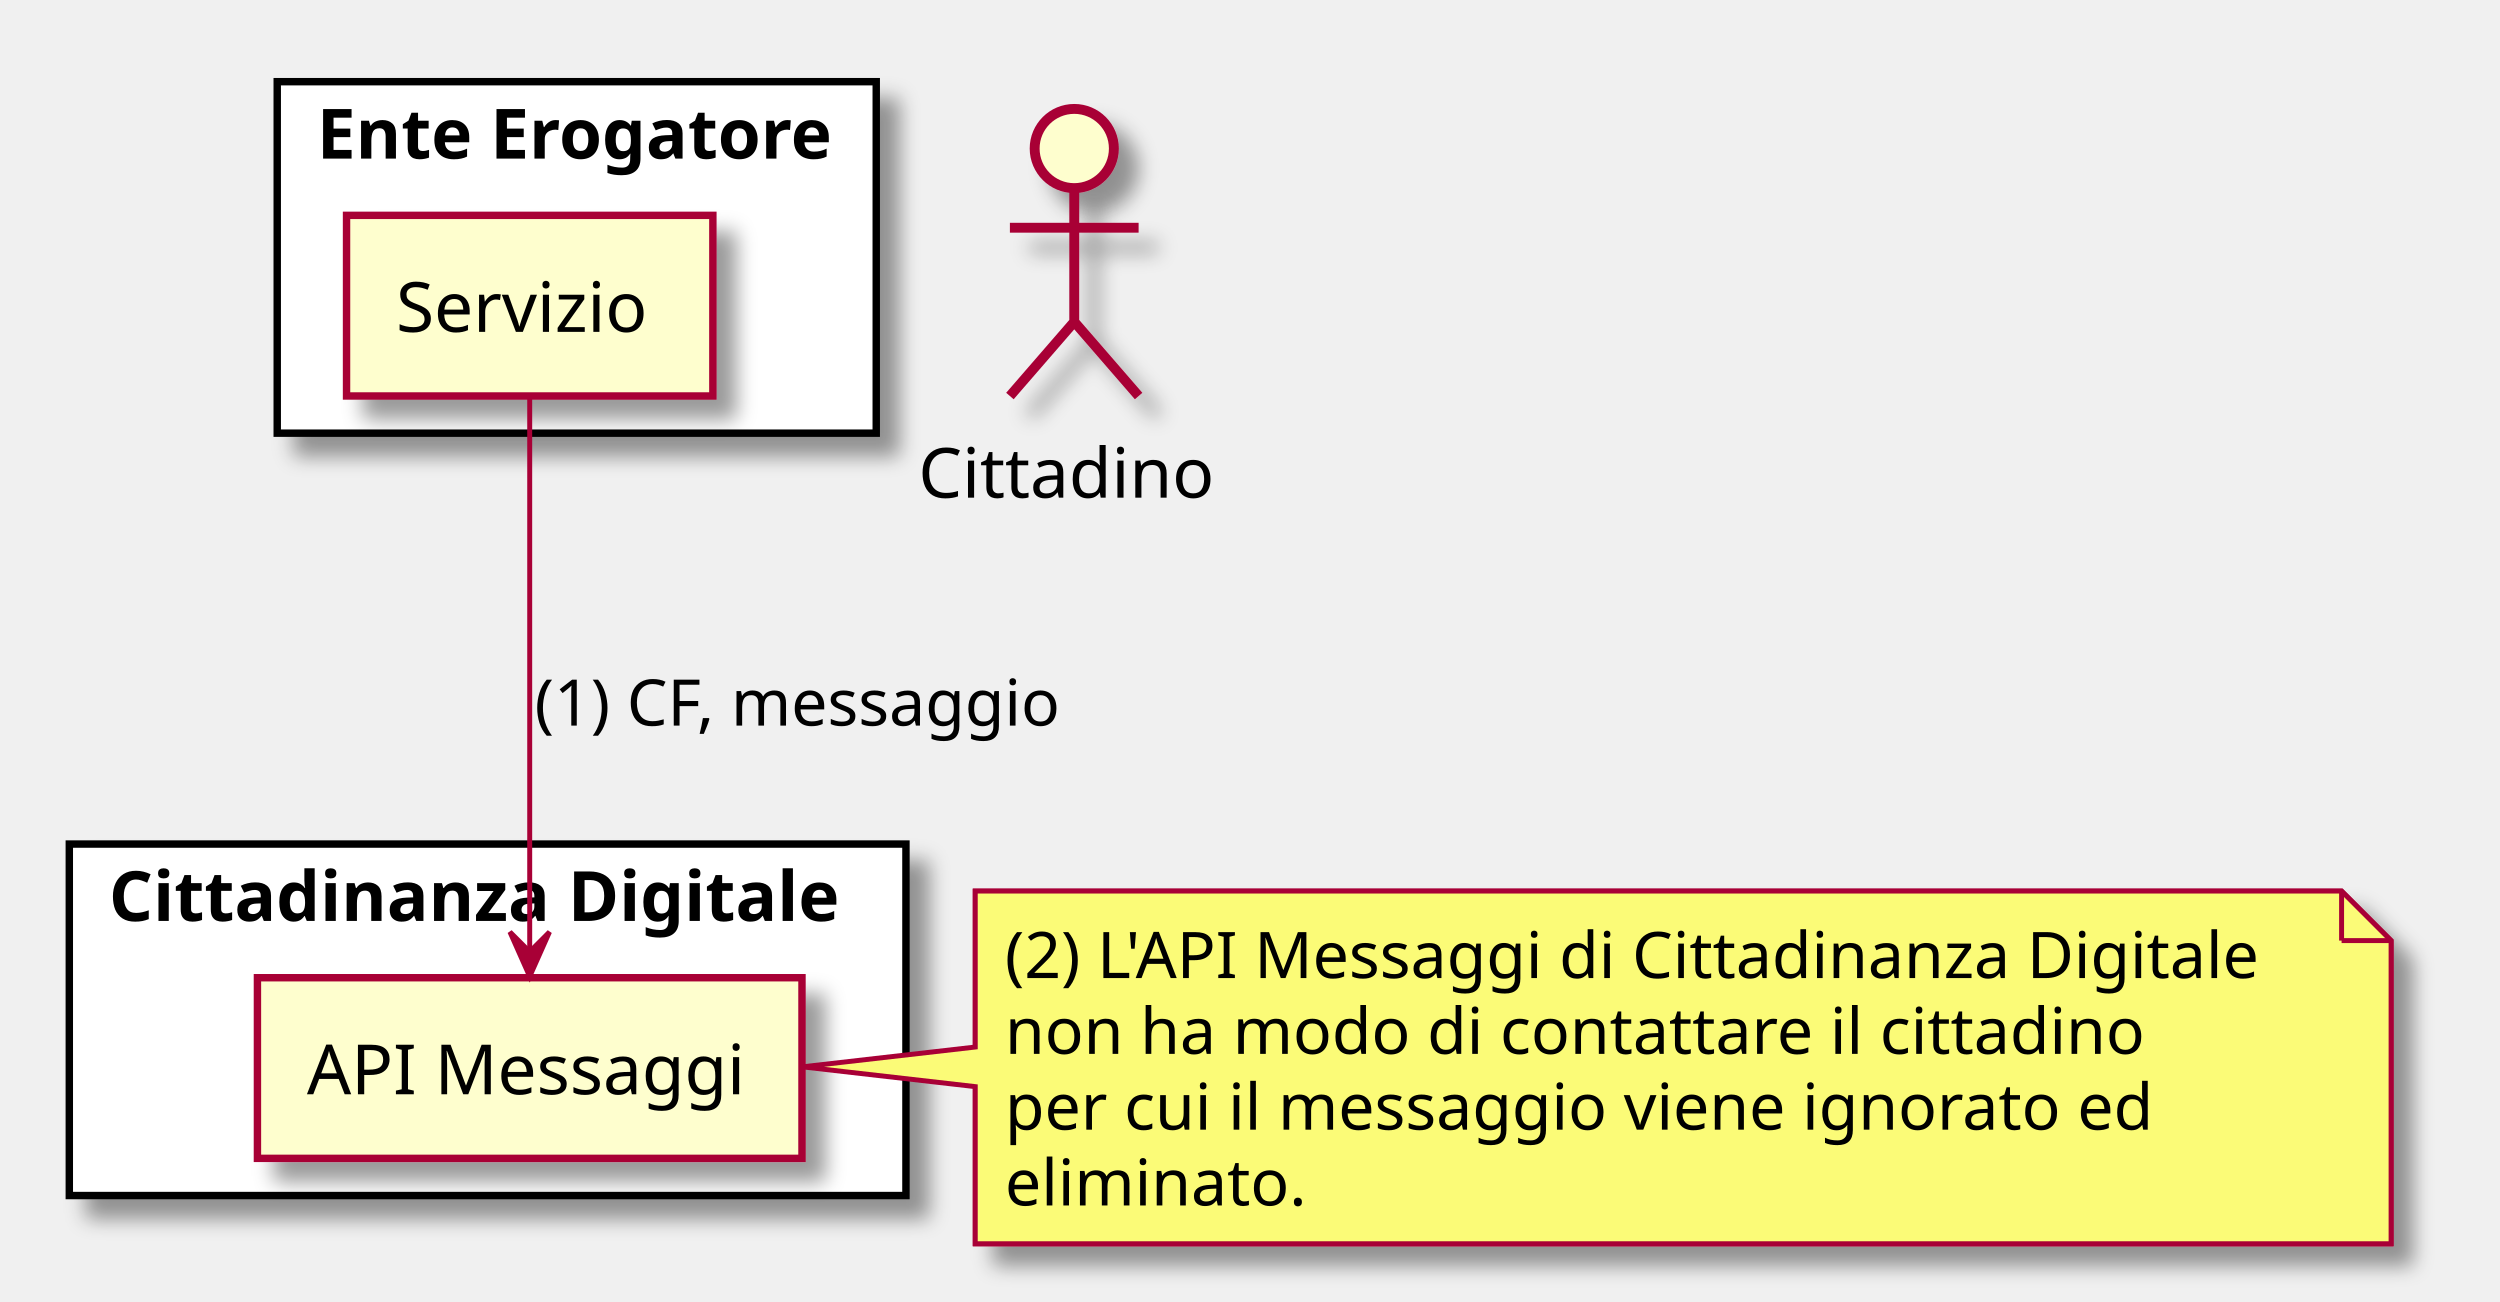
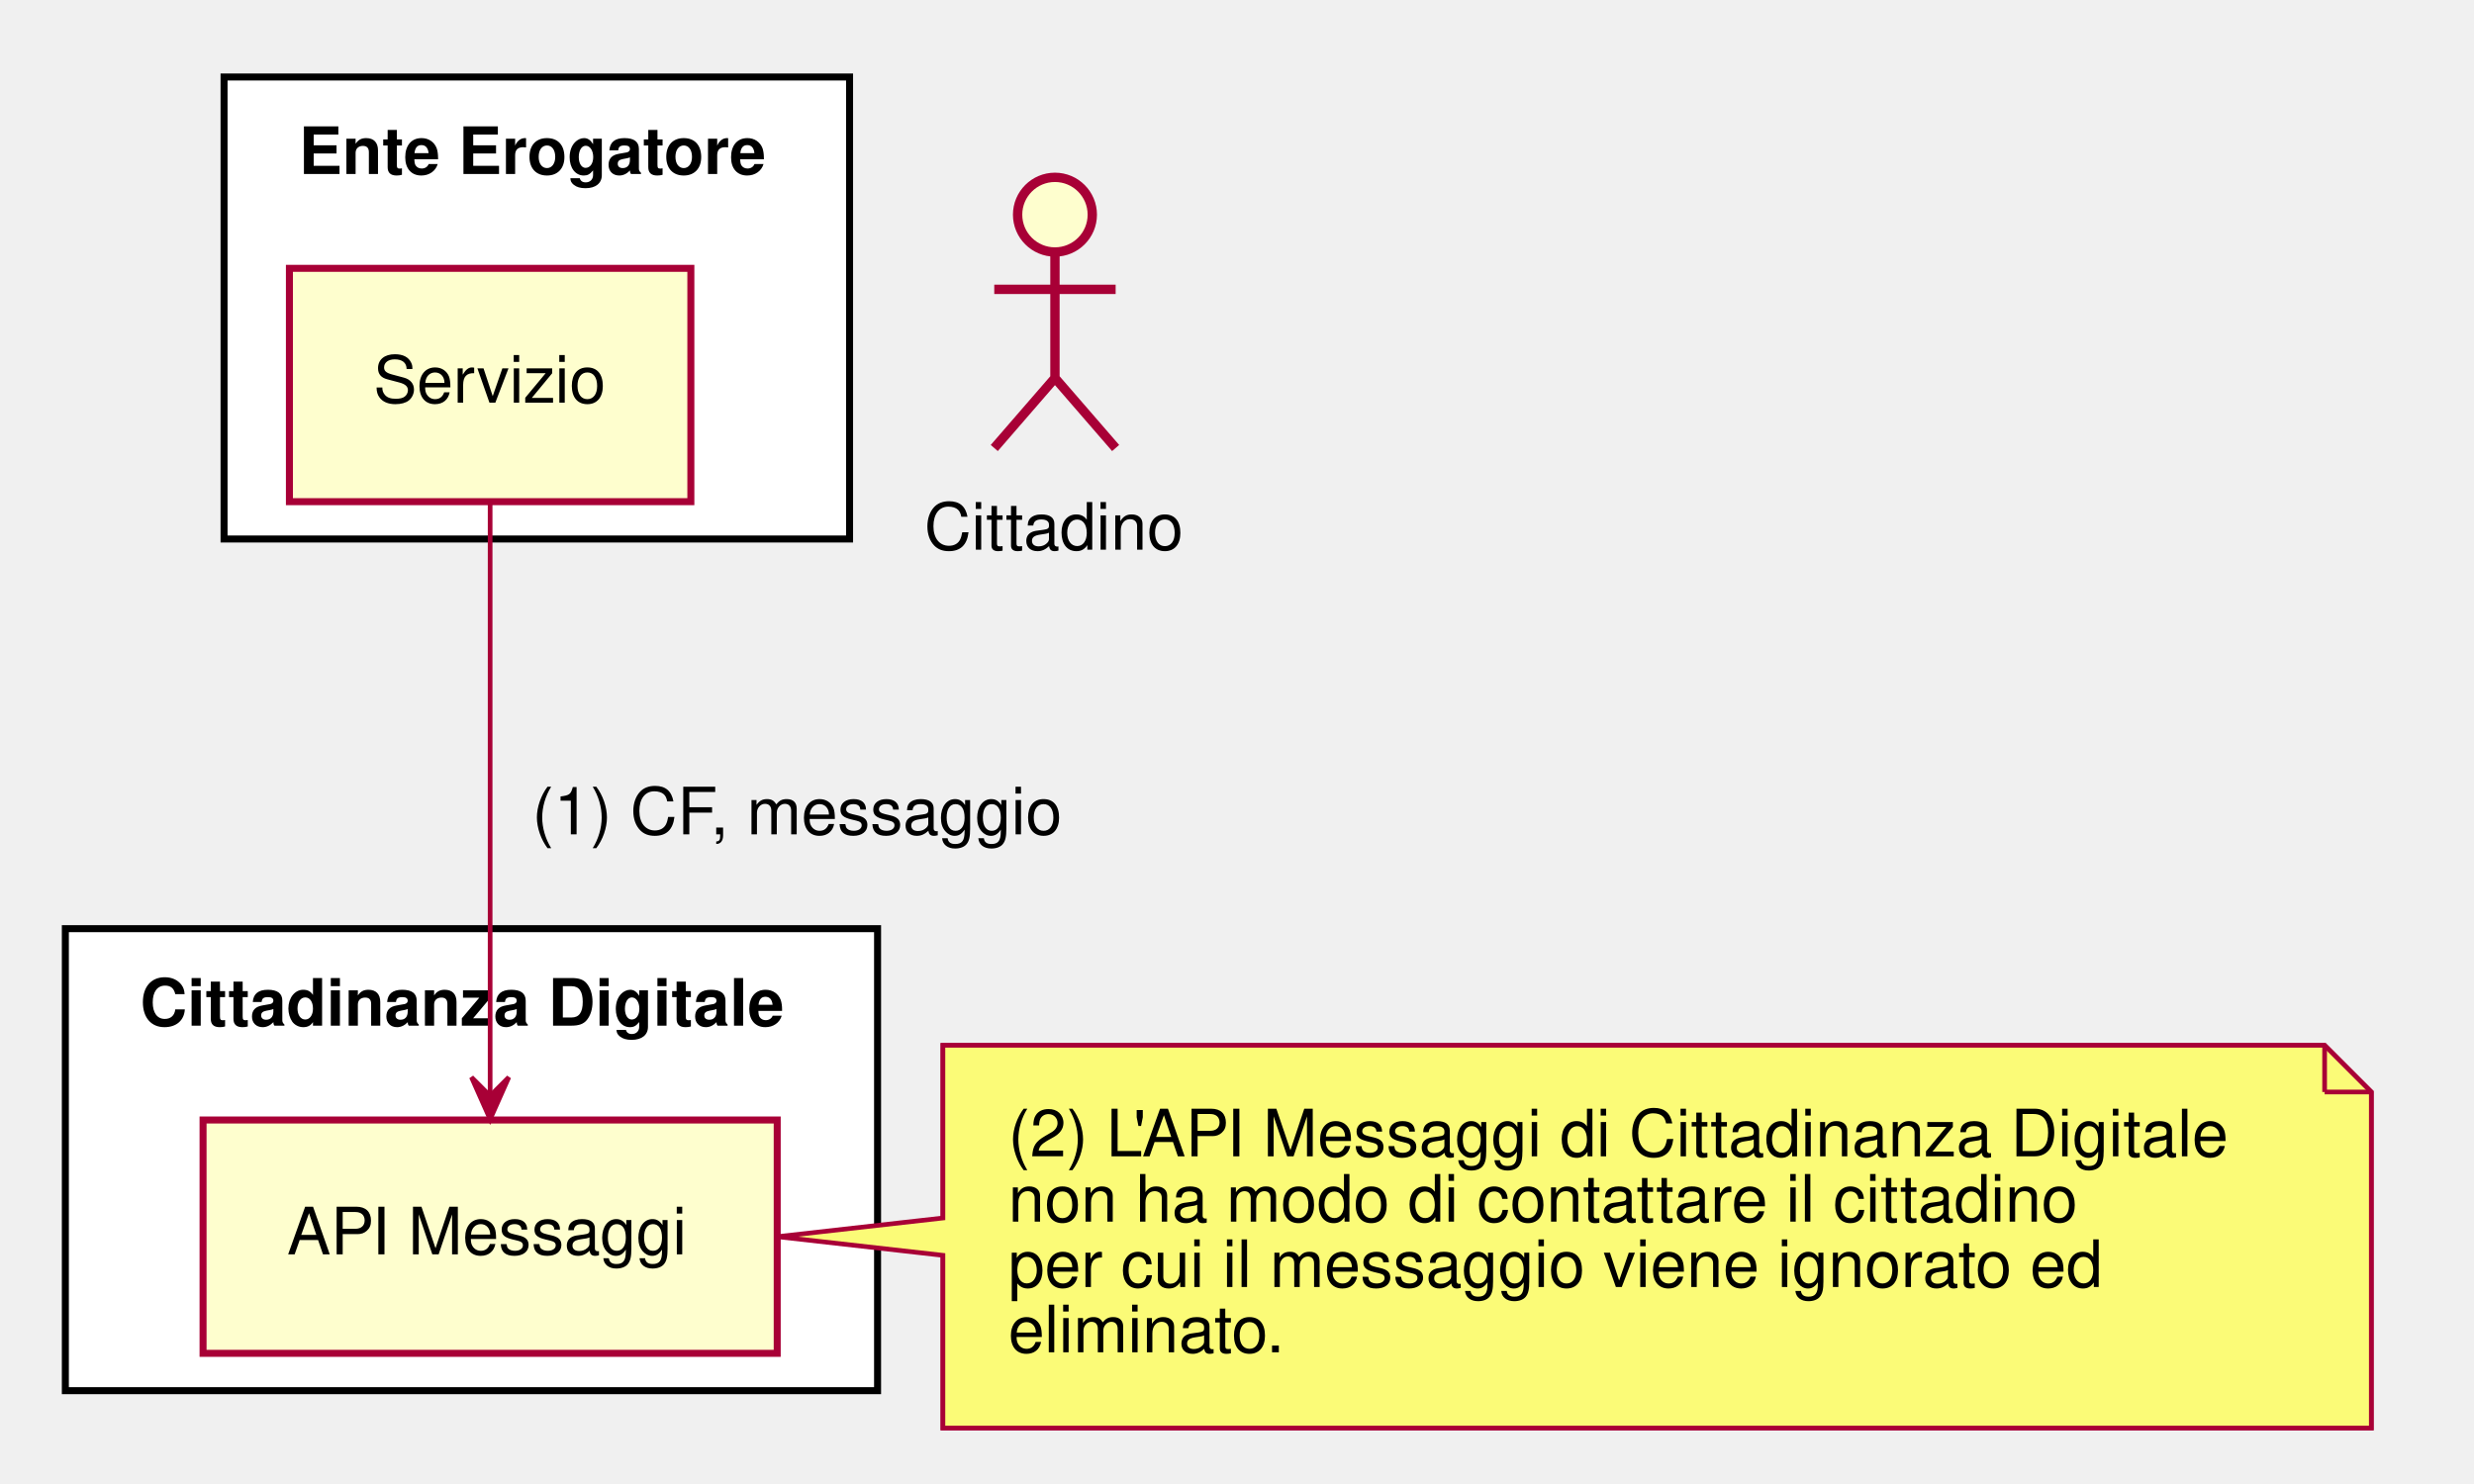
- <svg xmlns="http://www.w3.org/2000/svg" contentScriptType="application/ecmascript" contentStyleType="text/css" height="263px" preserveAspectRatio="none" style="width:505px;height:263px;" version="1.1" viewBox="0 0 505 263" width="505px" zoomAndPan="magnify">
-   <defs>
-     <filter height="300%" id="fsrm6isntblq6" width="300%" x="-1" y="-1">
-       <feGaussianBlur result="blurOut" stdDeviation="2.0" />
-       <feColorMatrix in="blurOut" result="blurOut2" type="matrix" values="0 0 0 0 0 0 0 0 0 0 0 0 0 0 0 0 0 0 .4 0" />
-       <feOffset dx="4.0" dy="4.0" in="blurOut2" result="blurOut3" />
-       <feBlend in="SourceGraphic" in2="blurOut3" mode="normal" />
-     </filter>
-   </defs>
+ <svg xmlns="http://www.w3.org/2000/svg" contentScriptType="application/ecmascript" contentStyleType="text/css" height="318px" preserveAspectRatio="none" style="width:530px;height:318px;" version="1.1" viewBox="0 0 530 318" width="530px" zoomAndPan="magnify">
+   <defs />
  <g>
-     <rect fill="#FFFFFF" filter="url(#fsrm6isntblq6)" height="71" style="stroke: #000000; stroke-width: 1.5;" width="121" x="56" y="16.5" />
-     <text fill="#000000" font-family="sans-serif" font-size="14" font-weight="bold" lengthAdjust="spacingAndGlyphs" textLength="105" x="64" y="32.035">Ente Erogatore</text>
-     <rect fill="#FFFFFF" filter="url(#fsrm6isntblq6)" height="71" style="stroke: #000000; stroke-width: 1.5;" width="169" x="14" y="170.5" />
-     <text fill="#000000" font-family="sans-serif" font-size="14" font-weight="bold" lengthAdjust="spacingAndGlyphs" textLength="153" x="22" y="186.035">Cittadinanza Digitale</text>
-     <rect fill="#FEFECE" filter="url(#fsrm6isntblq6)" height="36.488" style="stroke: #A80036; stroke-width: 1.5;" width="74" x="70" y="43.5" />
-     <text fill="#000000" font-family="sans-serif" font-size="14" lengthAdjust="spacingAndGlyphs" textLength="54" x="80" y="67.035">Servizio</text>
-     <rect fill="#FEFECE" filter="url(#fsrm6isntblq6)" height="36.488" style="stroke: #A80036; stroke-width: 1.5;" width="110" x="52" y="197.5" />
-     <text fill="#000000" font-family="sans-serif" font-size="14" lengthAdjust="spacingAndGlyphs" textLength="90" x="62" y="221.035">API Messaggi</text>
-     <ellipse cx="217" cy="30" fill="#FEFECE" filter="url(#fsrm6isntblq6)" rx="8" ry="8" style="stroke: #A80036; stroke-width: 2.0;" />
-     <path d="M217,38 L217,65 M204,46 L230,46 M217,65 L204,80 M217,65 L230,80 " fill="#FEFECE" filter="url(#fsrm6isntblq6)" style="stroke: #A80036; stroke-width: 2.0;" />
-     <text fill="#000000" font-family="sans-serif" font-size="14" lengthAdjust="spacingAndGlyphs" textLength="63" x="185.5" y="100.535">Cittadino</text>
-     <polygon fill="#FBFB77" filter="url(#fsrm6isntblq6)" points="197,180,197,251.242,483,251.242,483,190,473,180,197,180" style="stroke: #A80036; stroke-width: 1.0;" />
-     <polygon fill="#FBFB77" points="197,180,197,211.5,162.065,215.5,197,219.5,197,251.242,483,251.242,483,190,473,180,197,180" style="stroke: #A80036; stroke-width: 1.0;" />
-     <line style="stroke: #A80036; stroke-width: 1.0;" x1="473" x2="473" y1="180" y2="190" />
-     <line style="stroke: #A80036; stroke-width: 1.0;" x1="483" x2="473" y1="190" y2="190" />
-     <text fill="#000000" font-family="sans-serif" font-size="13" lengthAdjust="spacingAndGlyphs" textLength="265" x="203" y="197.568">(2) L'API Messaggi di Cittadinanza Digitale</text>
-     <text fill="#000000" font-family="sans-serif" font-size="13" lengthAdjust="spacingAndGlyphs" textLength="239" x="203" y="212.879">non ha modo di contattare il cittadino</text>
-     <text fill="#000000" font-family="sans-serif" font-size="13" lengthAdjust="spacingAndGlyphs" textLength="240" x="203" y="228.19">per cui il messaggio viene ignorato ed</text>
-     <text fill="#000000" font-family="sans-serif" font-size="13" lengthAdjust="spacingAndGlyphs" textLength="63" x="203" y="243.5">eliminato.</text>
-     <path d="M107,79.771 C107,107.788 107,161.347 107,192.146 " fill="none" id="ente-apimessaggi" style="stroke: #A80036; stroke-width: 1.0;" />
-     <polygon fill="#A80036" points="107,197.253,111,188.253,107,192.253,103,188.253,107,197.253" style="stroke: #A80036; stroke-width: 1.0;" />
-     <text fill="#000000" font-family="sans-serif" font-size="13" lengthAdjust="spacingAndGlyphs" textLength="112" x="108" y="146.568">(1) CF, messaggio</text>
+     <rect fill="#FFFFFF" height="99" style="stroke: #000000; stroke-width: 1.5;" width="134" x="48" y="16.5" />
+     <text fill="#000000" font-family="Helvetica" font-size="14" font-weight="bold" lengthAdjust="spacingAndGlyphs" textLength="102" x="64" y="37.28">Ente Erogatore</text>
+     <rect fill="#FFFFFF" height="99" style="stroke: #000000; stroke-width: 1.5;" width="174" x="14" y="199" />
+     <text fill="#000000" font-family="Helvetica" font-size="14" font-weight="bold" lengthAdjust="spacingAndGlyphs" textLength="142" x="30" y="219.78">Cittadinanza Digitale</text>
+     <rect fill="#FEFECE" height="50" style="stroke: #A80036; stroke-width: 1.5;" width="86" x="62" y="57.5" />
+     <text fill="#000000" font-family="Helvetica" font-size="14" lengthAdjust="spacingAndGlyphs" textLength="50" x="80" y="86.28">Servizio</text>
+     <rect fill="#FEFECE" height="50" style="stroke: #A80036; stroke-width: 1.5;" width="123" x="43.5" y="240" />
+     <text fill="#000000" font-family="Helvetica" font-size="14" lengthAdjust="spacingAndGlyphs" textLength="87" x="61.5" y="268.78">API Messaggi</text>
+     <ellipse cx="226" cy="46" fill="#FEFECE" rx="8" ry="8" style="stroke: #A80036; stroke-width: 2.0;" />
+     <path d="M226,54 L226,81 M213,62 L239,62 M226,81 L213,96 M226,81 L239,96 " fill="#FEFECE" style="stroke: #A80036; stroke-width: 2.0;" />
+     <text fill="#000000" font-family="Helvetica" font-size="14" lengthAdjust="spacingAndGlyphs" textLength="56" x="198" y="117.78">Cittadino</text>
+     <polygon fill="#FBFB77" points="202,224,202,306,508,306,508,234,498,224,202,224" style="stroke: #A80036; stroke-width: 1.0;" />
+     <polygon fill="#FBFB77" points="202,224,202,261,166.523,265,202,269,202,306,508,306,508,234,498,224,202,224" style="stroke: #A80036; stroke-width: 1.0;" />
+     <line style="stroke: #A80036; stroke-width: 1.0;" x1="498" x2="498" y1="224" y2="234" />
+     <line style="stroke: #A80036; stroke-width: 1.0;" x1="508" x2="498" y1="234" y2="234" />
+     <text fill="#000000" font-family="Helvetica" font-size="14" lengthAdjust="spacingAndGlyphs" textLength="269" x="216" y="247.78">(2) L'API Messaggi di Cittadinanza Digitale</text>
+     <text fill="#000000" font-family="Helvetica" font-size="14" lengthAdjust="spacingAndGlyphs" textLength="234" x="216" y="261.78">non ha modo di contattare il cittadino</text>
+     <text fill="#000000" font-family="Helvetica" font-size="14" lengthAdjust="spacingAndGlyphs" textLength="240" x="216" y="275.78">per cui il messaggio viene ignorato ed</text>
+     <text fill="#000000" font-family="Helvetica" font-size="14" lengthAdjust="spacingAndGlyphs" textLength="61" x="216" y="289.78">eliminato.</text>
+     <path d="M105,107.876 C105,141.109 105,199.302 105,234.776 " fill="none" id="ente-apimessaggi" style="stroke: #A80036; stroke-width: 1.0;" />
+     <polygon fill="#A80036" points="105,239.84,109,230.84,105,234.84,101,230.84,105,239.84" style="stroke: #A80036; stroke-width: 1.0;" />
+     <text fill="#000000" font-family="Helvetica" font-size="14" lengthAdjust="spacingAndGlyphs" textLength="118" x="114" y="178.78">(1) CF, messaggio</text>
  </g>
</svg>
